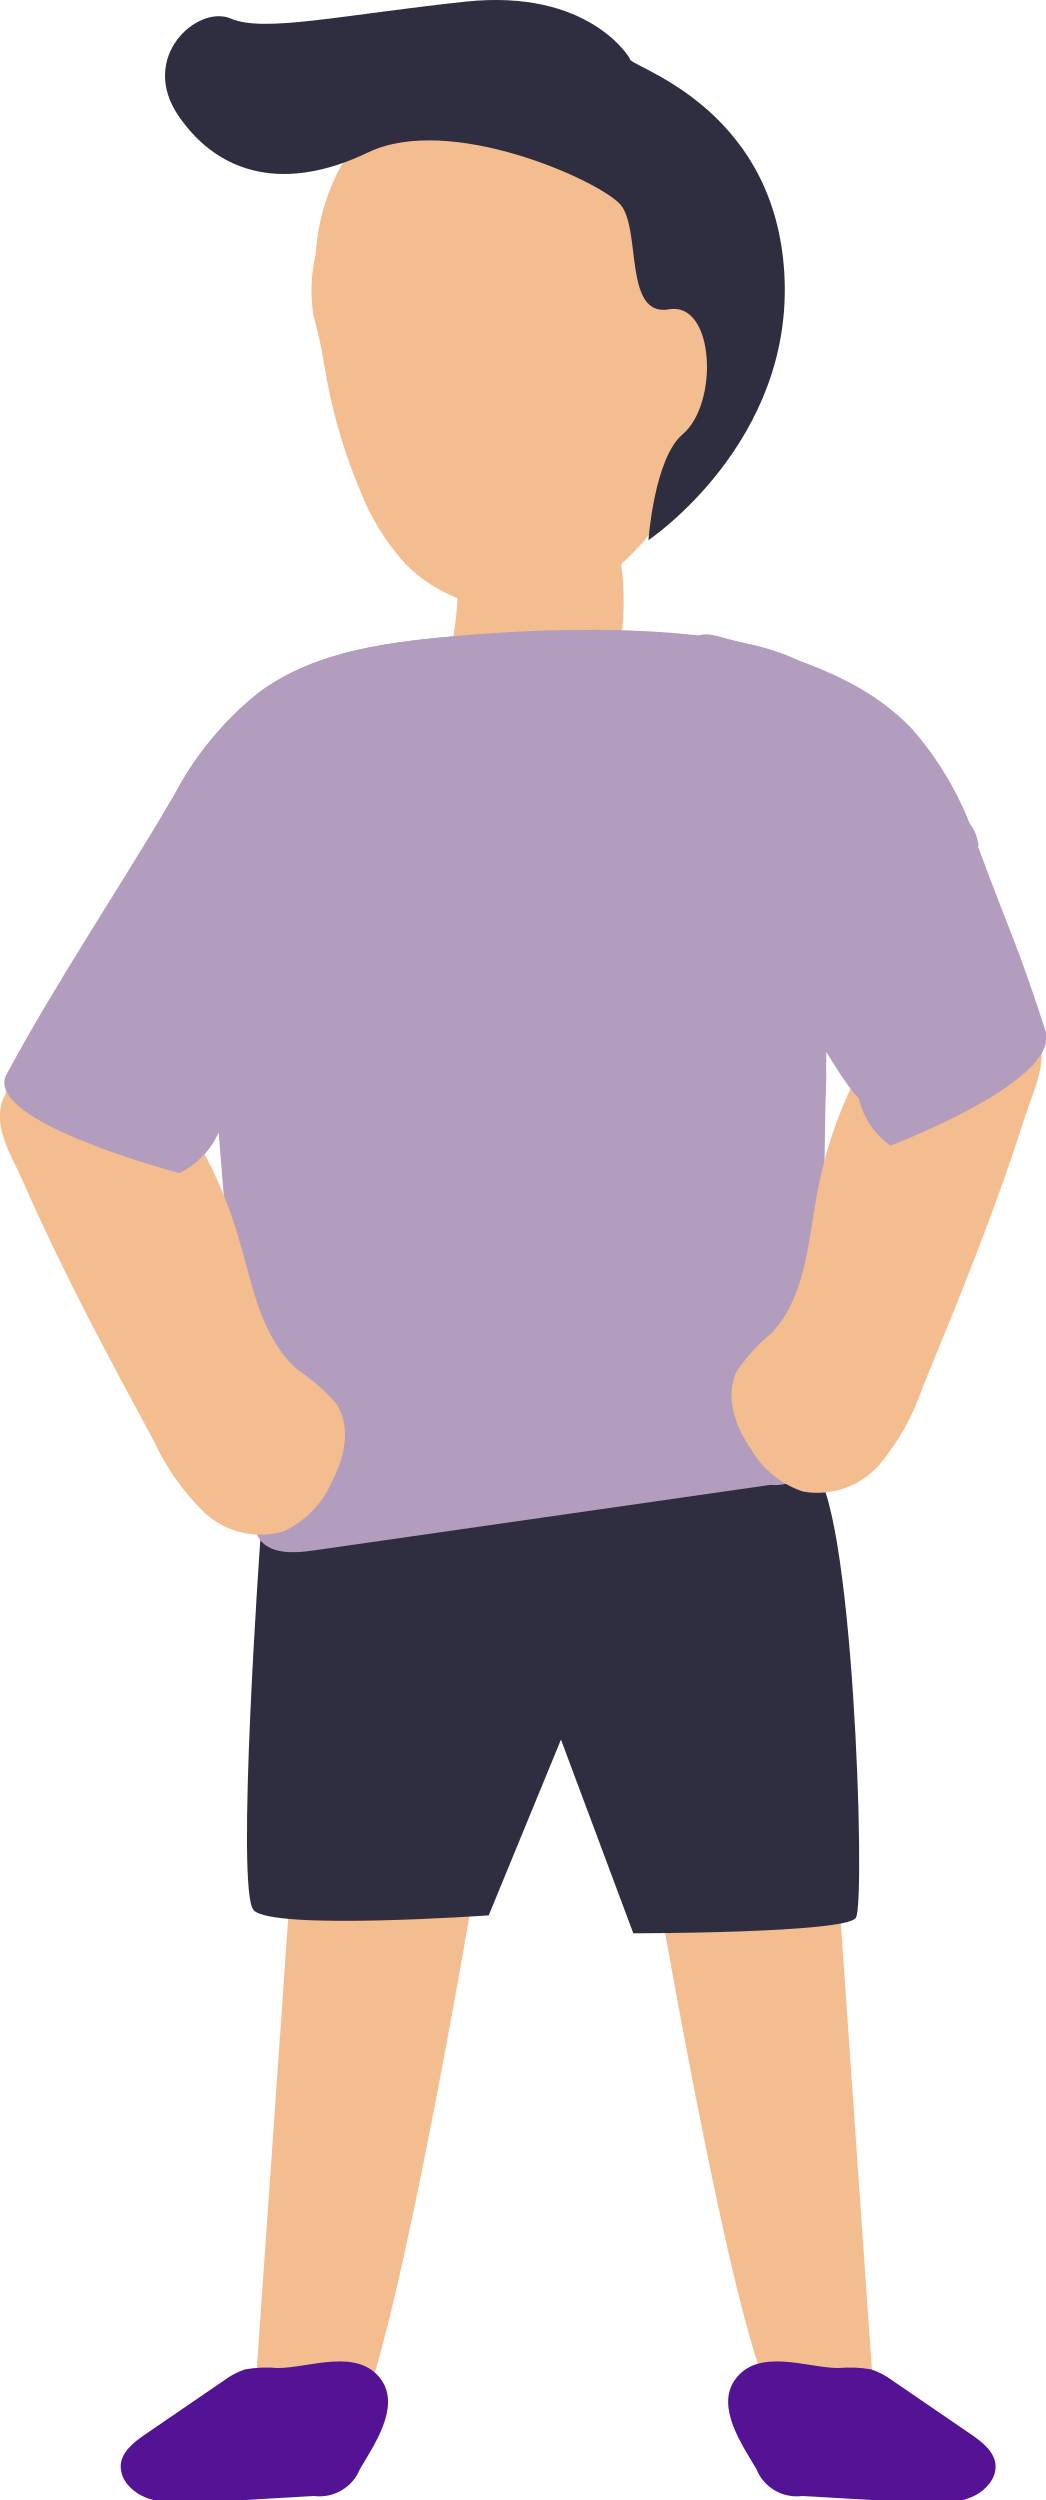
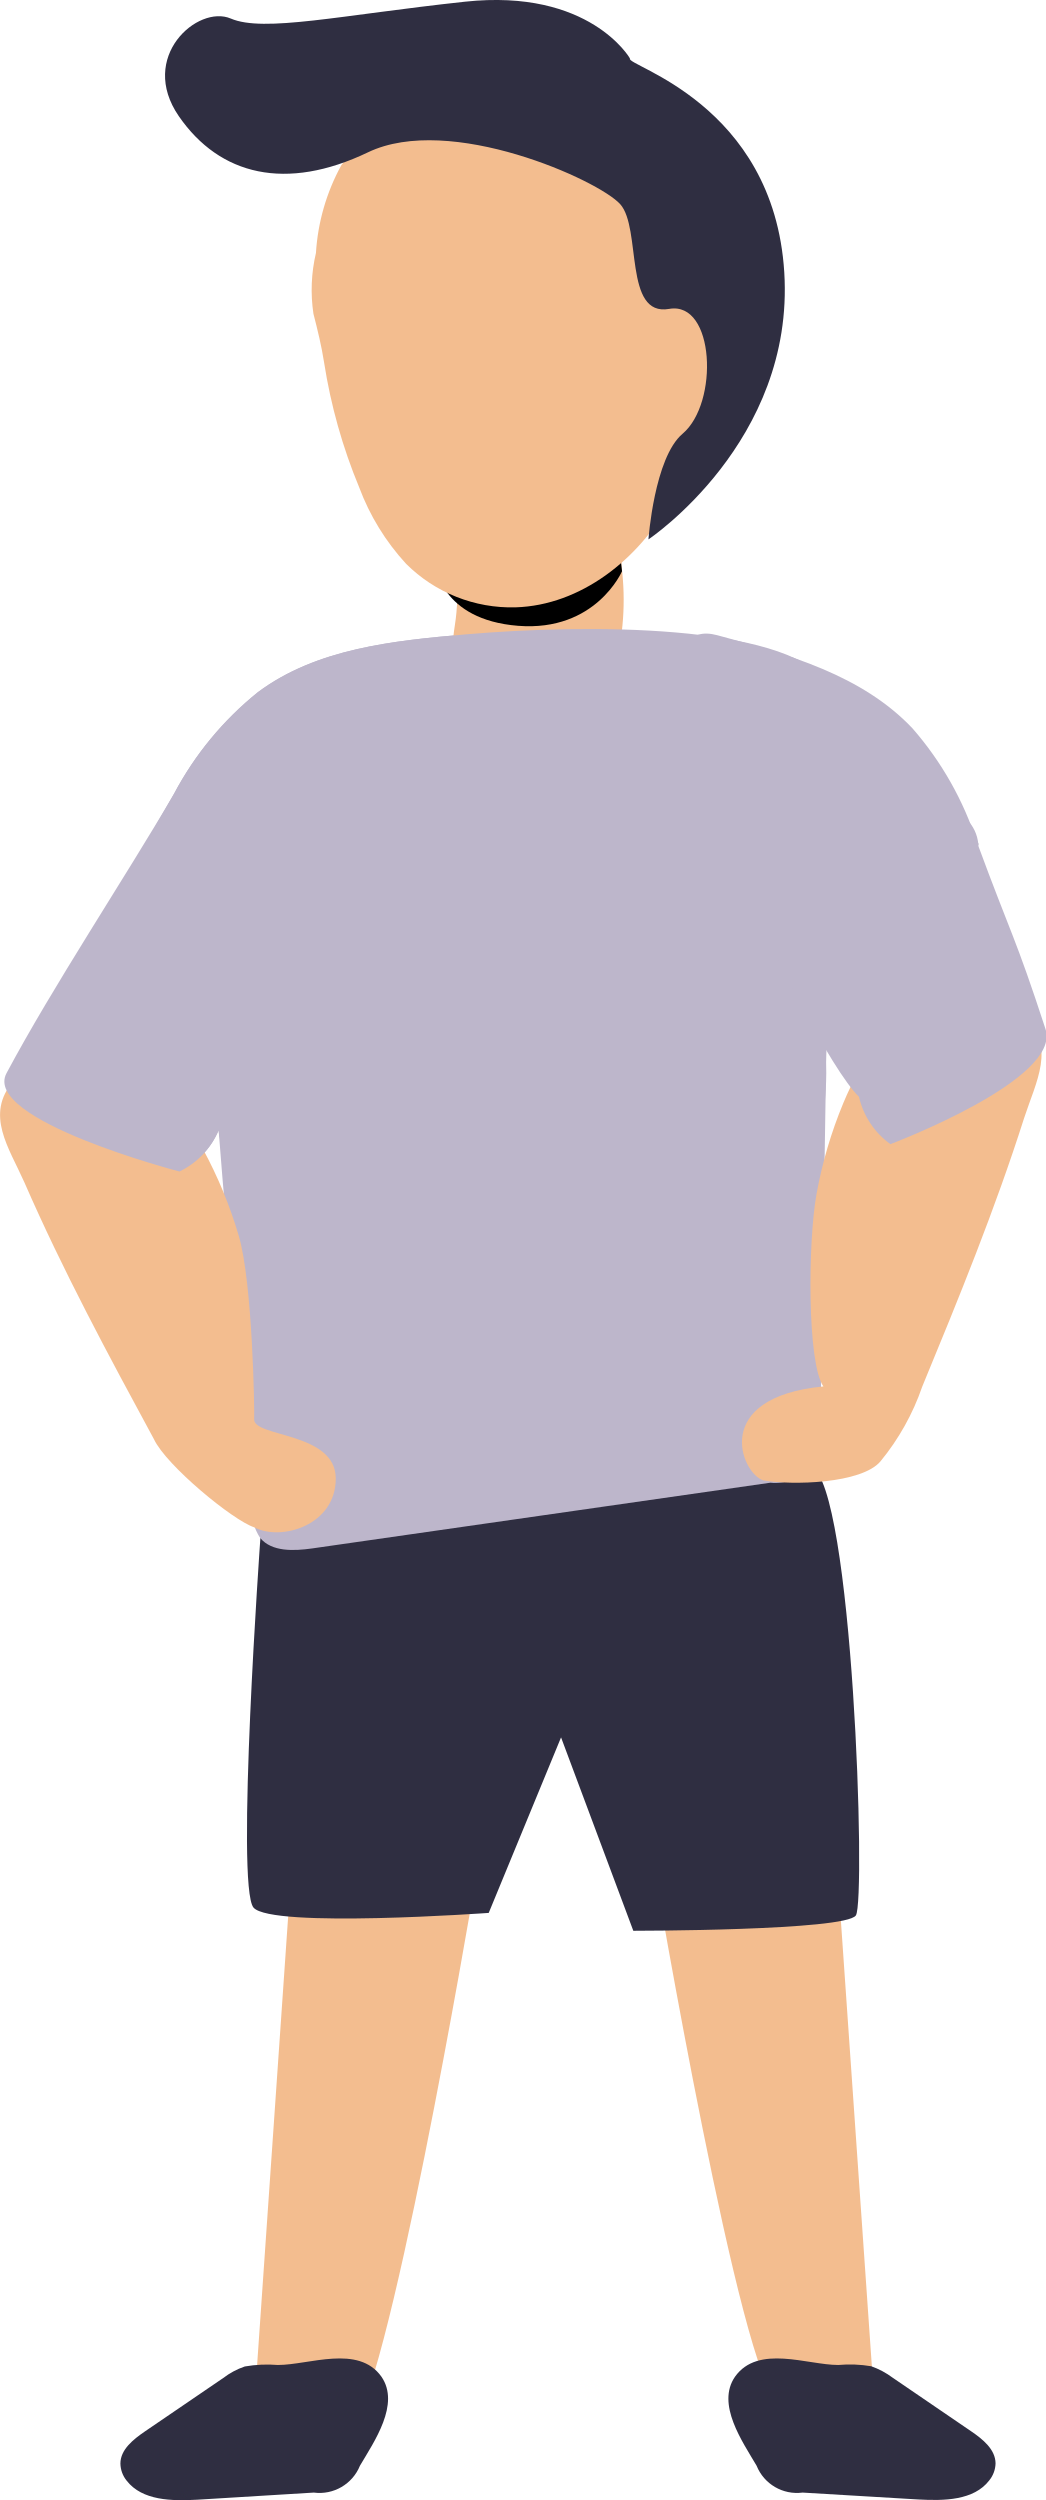
<svg xmlns="http://www.w3.org/2000/svg" id="Laag_1" data-name="Laag 1" viewBox="0 0 141 337">
  <defs>
-     <style>.cls-1{fill:#f3bd8f;}.cls-2{fill:#2f2e41;}.cls-3{fill:#b29dbe;}.cls-4{fill:#541295;}</style>
+     <style>.cls-1{fill:#f3bd8f;}.cls-2{fill:#2f2e41;}.cls-3{fill:#bdb6cb;}</style>
  </defs>
-   <path id="Path_1688" data-name="Path 1688" class="cls-1" d="M39,256.43l-4.88,70s8,3.47,12.89,1.39,16.71-72.08,16.71-72.08Z" />
-   <path id="Path_1689" data-name="Path 1689" class="cls-1" d="M112.88,252.6l4.87,70s-8,3.47-12.88,1.39-16.72-72.09-16.72-72.09Z" />
-   <path id="Path_1690" data-name="Path 1690" class="cls-2" d="M35.09,207.61s-3.35,47.09-.91,49.87,31.7.71,31.7.71l9.74-23.69,9.75,26.11s28.6,0,30-2.08-.42-58.11-6-60.57S35.09,207.61,35.09,207.61Z" />
-   <path id="Path_1692" data-name="Path 1692" class="cls-3" d="M62.8,85.62c-9.8.86-20.14,1.91-28,7.8a43.86,43.86,0,0,0-11.29,13.71C16.73,118.69,12.59,127.4,6.3,139.21c-3.36,6.31,17.88,18.92,17.88,18.92a10.88,10.88,0,0,0,5.29-5.55c1.33,17.35,3.07,33.48,4.4,50.84a7.44,7.44,0,0,0,1.2,4.2c1.58,1.9,4.56,1.75,7,1.41l61.77-8.87a6.28,6.28,0,0,0,6.75-7.63l.74-47.67a39.47,39.47,0,0,1,1.41-11.75,34.63,34.63,0,0,1,5.94-9.94c4.25-5.49,6.42-1,11.29-6a5.46,5.46,0,0,0,1.9-3.28,5.28,5.28,0,0,0-1.58-3.33C124.17,103,79.41,84.19,62.8,85.62Z" />
-   <path id="Path_1693" data-name="Path 1693" class="cls-1" d="M61.32,84.36c-.69,4.35-.54,9.53,2.86,12.26a11.58,11.58,0,0,0,4.69,2.1,13.59,13.59,0,0,0,3.81.48C77.39,99,81.24,95,82.79,90.5a36,36,0,0,0,1-14,18.39,18.39,0,0,0-1.47-7.28,11,11,0,0,0-10.64-5.53C59.24,64.76,62.71,75.45,61.32,84.36Z" />
-   <path id="Path_1691" data-name="Path 1691" class="cls-1" d="M20.75,194.28a32.65,32.65,0,0,0,6.67,9.49,11.1,11.1,0,0,0,10.79,2.66A12.83,12.83,0,0,0,44.6,200c1.85-3.34,2.81-7.6.74-10.78a26.39,26.39,0,0,0-5.18-4.55c-5-4.32-6.12-11.48-8-17.84a60.18,60.18,0,0,0-4.86-11.77c-3.05-5.57-7.43-11-13.54-12.61a12.32,12.32,0,0,0-12,3.5c-3.84,4.52-.59,8.94,1.5,13.66C8.47,171.49,14.6,182.89,20.75,194.28Z" />
-   <path id="Path_1694" data-name="Path 1694" class="cls-1" d="M48.42,65.79A31.57,31.57,0,0,0,54.73,76.1,20.18,20.18,0,0,0,69.49,82c8.8-.27,16.62-6.5,20.85-14.21S95.79,51,96.17,42.25a39.45,39.45,0,0,0-1.54-15.12A25.48,25.48,0,0,0,76.09,11.51,32.1,32.1,0,0,0,52,16.6,20.66,20.66,0,0,0,46,22.32a28.23,28.23,0,0,0-3.43,11.83,22,22,0,0,0-.35,8.2c.57,2.23,1.09,4.29,1.45,6.6a73.12,73.12,0,0,0,4.73,16.84Z" />
-   <path id="Path_1697" data-name="Path 1697" class="cls-4" d="M37.46,319.21a17.31,17.31,0,0,0-4.43.18,10.12,10.12,0,0,0-2.9,1.54l-10.56,7.23c-1.57,1.07-3.3,2.44-3.3,4.33a3.83,3.83,0,0,0,.84,2.31c2.1,2.7,6.1,2.76,9.53,2.57l15.66-.91a5.88,5.88,0,0,0,6.22-3.63c1.9-3.24,5.45-8.31,2.9-12C48.31,316.37,41.65,319.21,37.46,319.21Z" />
-   <path id="Path_1698" data-name="Path 1698" class="cls-4" d="M113,319.21a17.45,17.45,0,0,1,4.45.18,10.63,10.63,0,0,1,2.9,1.54l10.56,7.23c1.57,1.07,3.28,2.44,3.3,4.33a3.78,3.78,0,0,1-.86,2.31c-2.07,2.7-6.08,2.76-9.53,2.57l-15.66-.91a5.85,5.85,0,0,1-6.2-3.63c-1.9-3.24-5.47-8.31-2.92-12C102.18,316.37,108.84,319.21,113,319.21Z" />
-   <path id="Path_1702" data-name="Path 1702" class="cls-2" d="M84.91,7.9S79.51-1.59,62.65.23,35.55,4.42,31.11,2.5s-12.53,5.18-7,13.19,14.48,10.16,25.5,4.86,31.12,3.77,34,7S84,42.78,90.17,41.7,96.94,54.4,92,58.56c-3.8,3.22-4.59,14.25-4.59,14.25s19.72-13.18,18.31-36.08S84.19,8.84,84.91,7.9Z" />
-   <path id="Path_1793" data-name="Path 1793" class="cls-1" d="M124.32,187.16a32.61,32.61,0,0,1-5.64,10.12,11.08,11.08,0,0,1-10.44,3.78,12.8,12.8,0,0,1-7-5.7c-2.19-3.13-3.59-7.26-1.86-10.64a25.82,25.82,0,0,1,4.67-5.07c4.51-4.82,4.87-12.05,6.06-18.57a59,59,0,0,1,3.6-12.21c2.44-5.86,6.22-11.68,12.13-14a12.3,12.3,0,0,1,12.29,2.22c4.29,4.09,1.53,8.82-.06,13.74C134.14,163.21,129.23,175.19,124.32,187.16Z" />
-   <path id="Path_1794" data-name="Path 1794" class="cls-3" d="M62.8,85.62c-9.8.86-20.14,1.91-28,7.8a43.86,43.86,0,0,0-11.29,13.71C16.73,118.69,7.17,133.05.87,144.85c-3.35,6.31,23.31,13.28,23.31,13.28a10.88,10.88,0,0,0,5.29-5.55c1.33,17.35,81.61,41.92,81.91-7.73a39.22,39.22,0,0,1,1.41-11.75,34.19,34.19,0,0,1,5.93-9.93c4.25-5.49,6.42-1,11.29-6a5.52,5.52,0,0,0,1.9-3.28c-.11-1.27-19.63-21.17-20.53-22.06C105.22,84.25,79.41,84.19,62.8,85.62Z" />
-   <path id="Path_1795" data-name="Path 1795" class="cls-3" d="M96.7,85.74c9.5,2.55,19.51,5.38,26.28,12.56a44.12,44.12,0,0,1,8.73,15.47c4.62,12.56,5.06,12.41,9.21,25.14,2.21,6.8-20.91,15.52-20.91,15.52a10.81,10.81,0,0,1-4.24-6.39C108.64,141.12,80.59,81.44,96.7,85.74Z" />
+   <path id="Path_1688" data-name="Path 1688" class="cls-1" d="M39,256.1,34.16,326s8,3.47,12.89,1.39,16.71-72,16.71-72Z" />
+   <path id="Path_1689" data-name="Path 1689" class="cls-1" d="M112.89,252.28l4.86,69.91s-8,3.47-12.87,1.4-16.73-72-16.73-72Z" />
+   <path id="Path_1690" data-name="Path 1690" class="cls-2" d="M35.1,207.34s-3.36,47-.92,49.81,31.7.71,31.7.71l9.75-23.66,9.74,26.07s28.61,0,30-2.07-.42-58-6-60.49S35.1,207.34,35.1,207.34Z" />
+   <path id="Path_1692" data-name="Path 1692" class="cls-3" d="M62.8,85.51c-9.8.85-20.13,1.9-28,7.79A43.89,43.89,0,0,0,23.46,107c-6.73,11.54-10.87,20.25-17.16,32-3.36,6.3,17.89,18.89,17.89,18.89a10.85,10.85,0,0,0,5.28-5.54c1.33,17.33,3.07,33.44,4.4,50.77a7.44,7.44,0,0,0,1.2,4.2c1.59,1.9,4.56,1.75,7,1.41l61.77-8.86a6.27,6.27,0,0,0,6.75-7.62l.75-47.61a38.7,38.7,0,0,1,1.41-11.73,34.19,34.19,0,0,1,5.93-9.93c4.25-5.48,6.42-1,11.29-5.94a5.46,5.46,0,0,0,1.9-3.28,5.3,5.3,0,0,0-1.58-3.33C124.17,102.84,79.42,84.08,62.8,85.51Z" />
+   <path id="Path_1693" data-name="Path 1693" class="cls-1" d="M61.32,84.25c-.69,4.34-.54,9.52,2.86,12.25a11.62,11.62,0,0,0,4.69,2.09,13.64,13.64,0,0,0,3.81.48c4.72-.23,8.57-4.23,10.11-8.69a35.93,35.93,0,0,0,1-14,18.51,18.51,0,0,0-1.46-7.27,11,11,0,0,0-10.64-5.53C59.24,64.67,62.71,75.36,61.32,84.25Z" />
+   <path id="Path_2516" data-name="Path 2516" d="M83.13,70.9l.72,6.1s-3.53,8.18-14,7.36S58.69,76.2,58.69,76.2Z" />
+   <path id="Path_1691" data-name="Path 1691" class="cls-1" d="M20.75,194c1.64,3.53,10.65,10.95,13.51,11.88,3.64,1.92,11-.26,11-6.57s-11.12-5.55-11-8c.06-1.3-.21-18.36-2.07-24.71a60,60,0,0,0-4.86-11.75c-3.05-5.56-7.43-10.95-13.54-12.59a12.29,12.29,0,0,0-12,3.49c-3.84,4.52-.59,8.93,1.5,13.64C8.47,171.27,14.61,182.66,20.75,194Z" />
+   <path id="Path_1694" data-name="Path 1694" class="cls-1" d="M48.42,65.7A31.45,31.45,0,0,0,54.74,76,20.1,20.1,0,0,0,69.5,81.87c8.79-.27,16.61-6.49,20.84-14.19S95.8,51,96.18,42.2a39.6,39.6,0,0,0-1.55-15.11A25.49,25.49,0,0,0,76.1,11.49,32.21,32.21,0,0,0,52,16.58,20.76,20.76,0,0,0,46,22.29,28.19,28.19,0,0,0,42.59,34.1a21.72,21.72,0,0,0-.34,8.19c.57,2.23,1.08,4.29,1.44,6.59A73.32,73.32,0,0,0,48.42,65.7Z" />
+   <path id="Path_1697" data-name="Path 1697" class="cls-2" d="M37.46,318.8A17.67,17.67,0,0,0,33,319a10.13,10.13,0,0,0-2.9,1.55l-10.57,7.21c-1.56,1.07-3.3,2.44-3.3,4.33a3.77,3.77,0,0,0,.84,2.3c2.1,2.71,6.1,2.76,9.54,2.57L42.3,336a5.88,5.88,0,0,0,6.22-3.62c1.91-3.24,5.45-8.3,2.9-12C48.31,316,41.66,318.8,37.46,318.8Z" />
+   <path id="Path_1698" data-name="Path 1698" class="cls-2" d="M113,318.8a17.38,17.38,0,0,1,4.44.17,10.94,10.94,0,0,1,2.9,1.55l10.56,7.21c1.57,1.07,3.28,2.44,3.3,4.33a3.78,3.78,0,0,1-.85,2.3c-2.08,2.71-6.09,2.76-9.54,2.57L108.19,336a5.86,5.86,0,0,1-6.2-3.62c-1.9-3.24-5.47-8.3-2.91-12C102.19,316,108.84,318.8,113,318.8Z" />
+   <path id="Path_1702" data-name="Path 1702" class="cls-2" d="M84.92,7.88S79.52-1.59,62.66.23,35.56,4.41,31.11,2.5s-12.52,5.17-7,13.17,14.47,10.15,25.5,4.86,31.11,3.76,34,7,.44,15.2,6.59,14.11S96.94,54.33,92,58.48c-3.8,3.22-4.59,14.23-4.59,14.23s19.73-13.16,18.31-36S84.2,8.83,84.92,7.88Z" />
+   <path id="Path_1793" data-name="Path 1793" class="cls-1" d="M124.32,186.91A32.61,32.61,0,0,1,118.68,197c-2.55,3-11.9,3.25-15.81,2.55-3-1-7.08-11.19,8.12-12.66-2.19-3.12-2.1-19.54-.91-26a59.38,59.38,0,0,1,3.6-12.2c2.44-5.85,6.23-11.66,12.14-13.94A12.32,12.32,0,0,1,138.11,137c4.29,4.1,1.53,8.82-.06,13.72C134.14,163,129.24,175,124.32,186.91Z" />
+   <path id="Path_1794" data-name="Path 1794" class="cls-3" d="M62.81,85.51c-9.8.85-20.14,1.9-28.06,7.79A44,44,0,0,0,23.46,107C16.73,118.53,7.17,132.88.88,144.66c-3.36,6.31,23.31,13.26,23.31,13.26a10.81,10.81,0,0,0,5.28-5.54c1.34,17.33,81.61,41.87,81.91-7.72a39.06,39.06,0,0,1,1.41-11.73,34.36,34.36,0,0,1,5.93-9.92c4.25-5.49,6.43-1,11.29-5.94a5.58,5.58,0,0,0,1.91-3.28c-.11-1.26-19.63-21.14-20.54-22C105.22,84.15,79.42,84.08,62.81,85.51Z" />
+   <path id="Path_1795" data-name="Path 1795" class="cls-3" d="M96.7,85.63C106.21,88.18,116.21,91,123,98.18a43.94,43.94,0,0,1,8.73,15.45c4.62,12.54,5.06,12.39,9.21,25.1,2.21,6.79-20.91,15.5-20.91,15.5a10.81,10.81,0,0,1-4.24-6.38C108.64,140.93,80.59,81.33,96.7,85.63Z" />
</svg>
